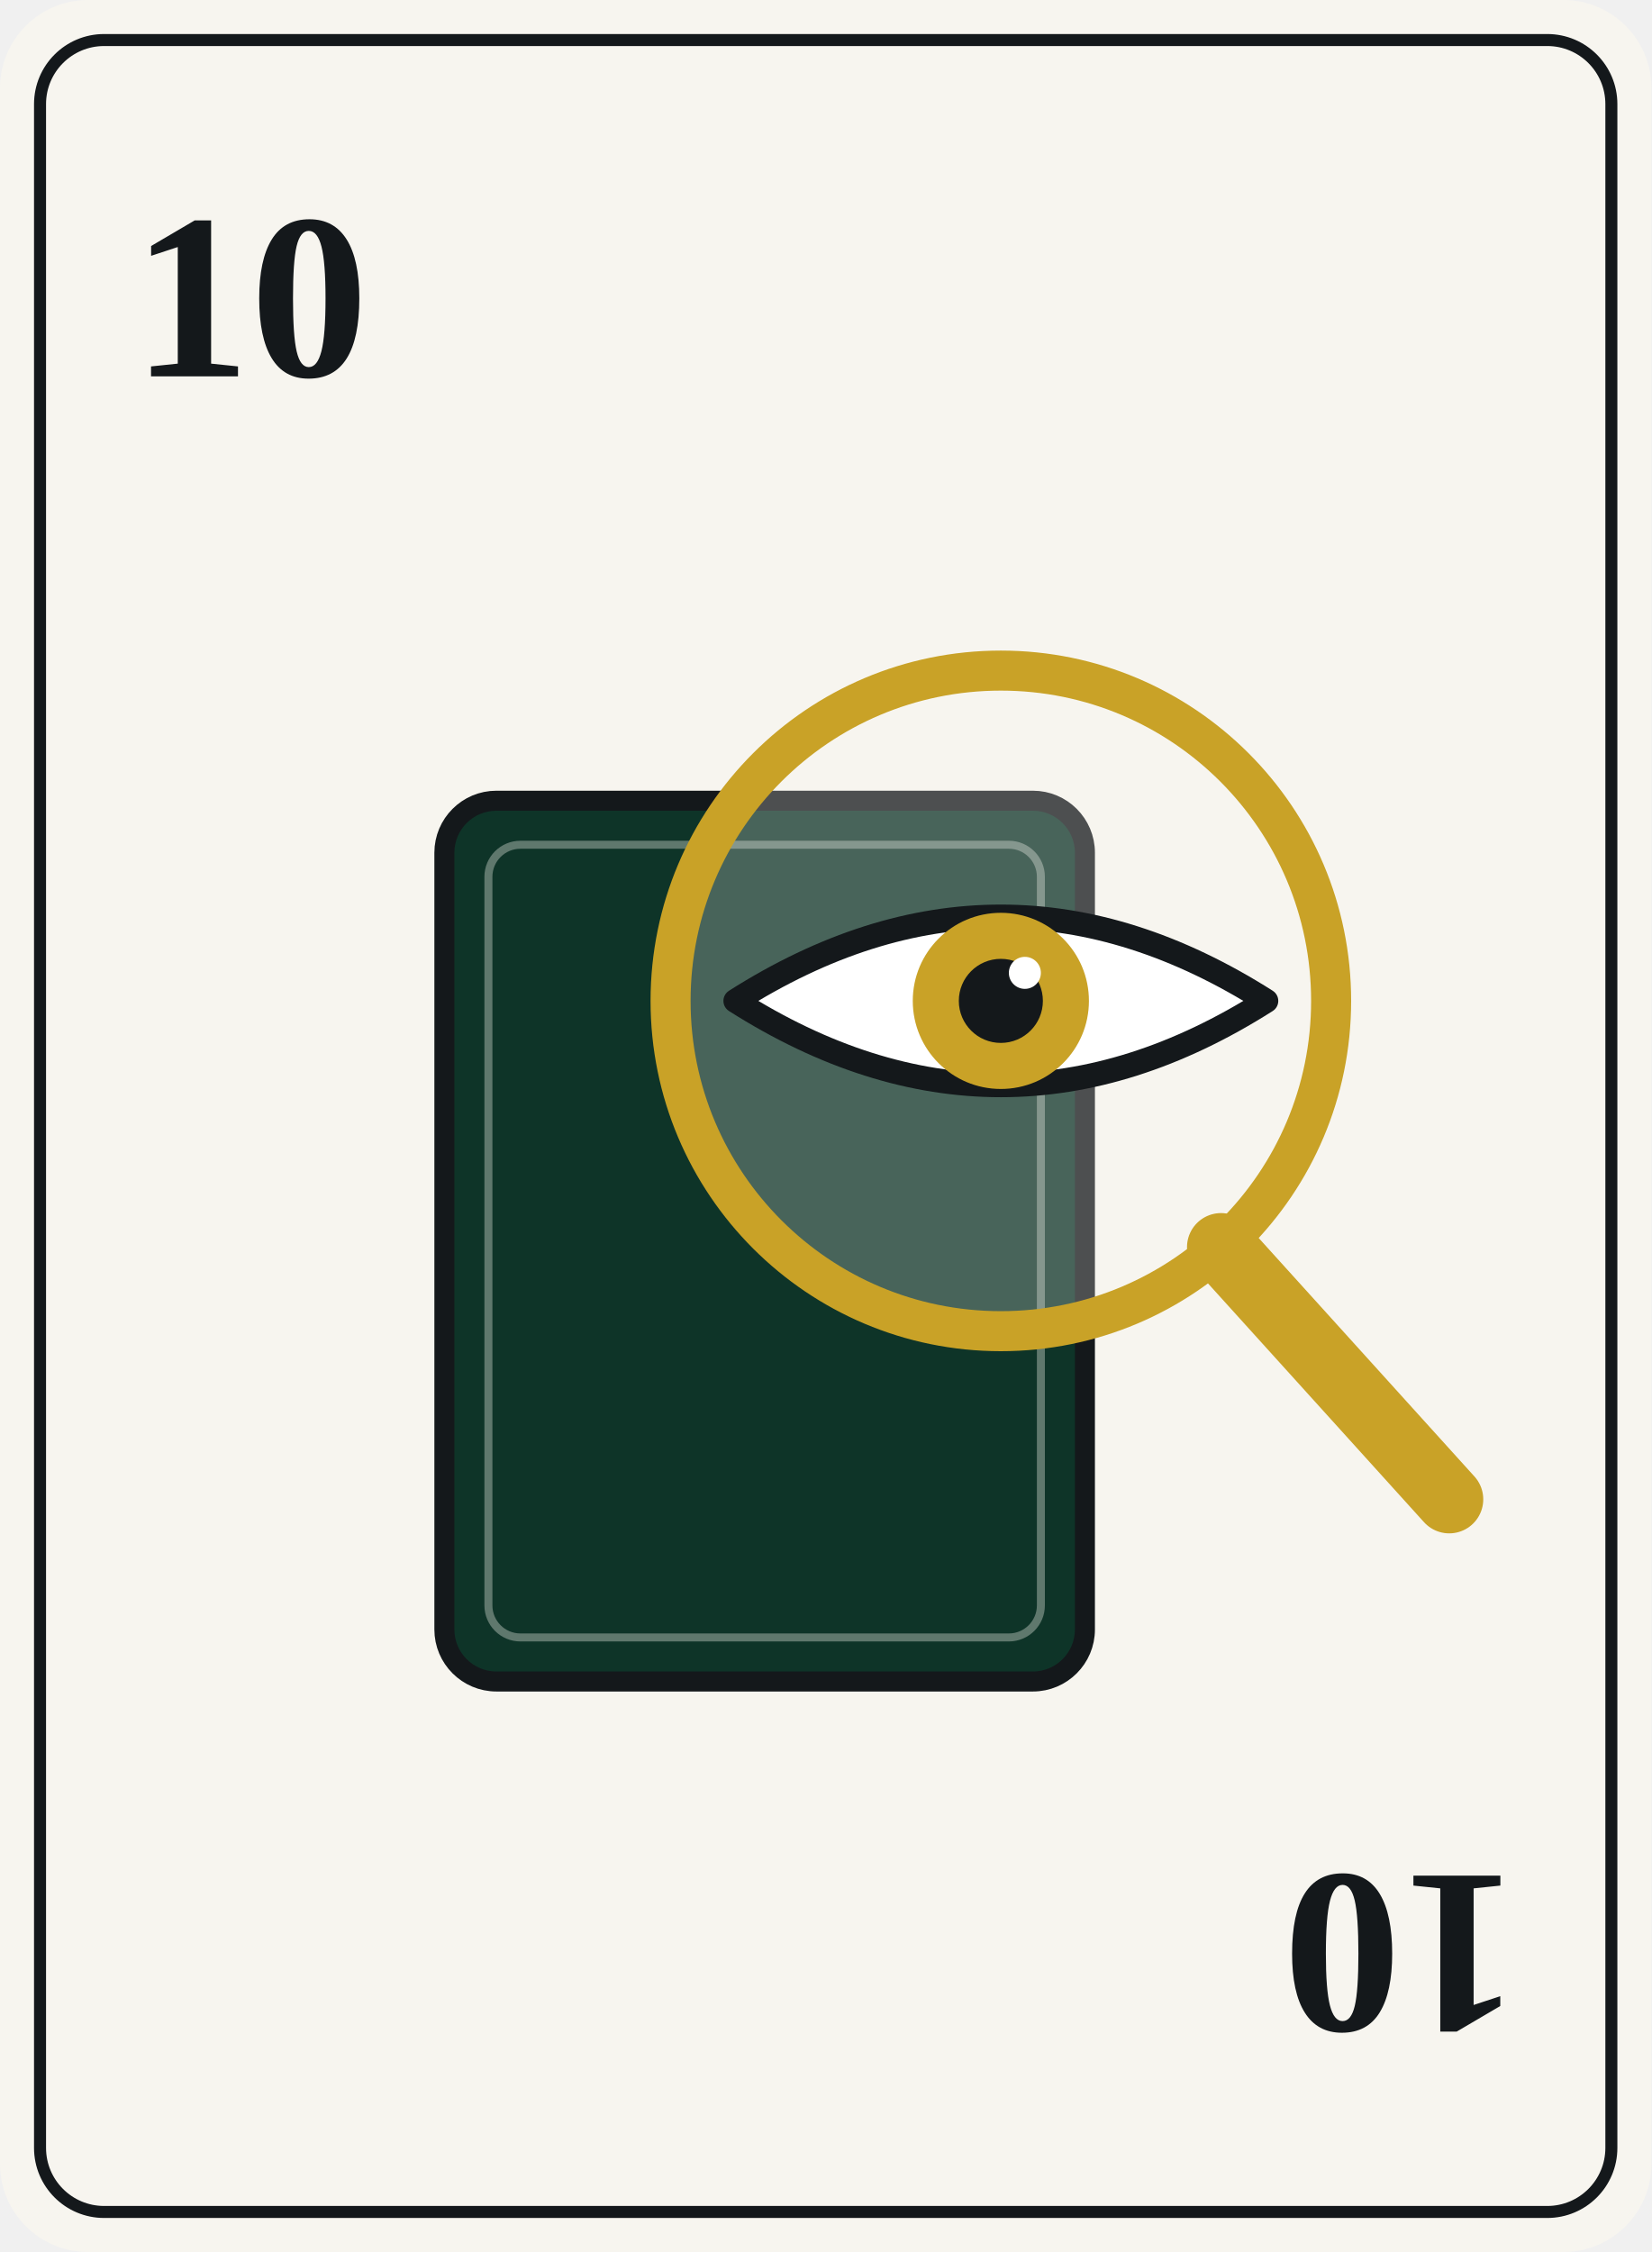
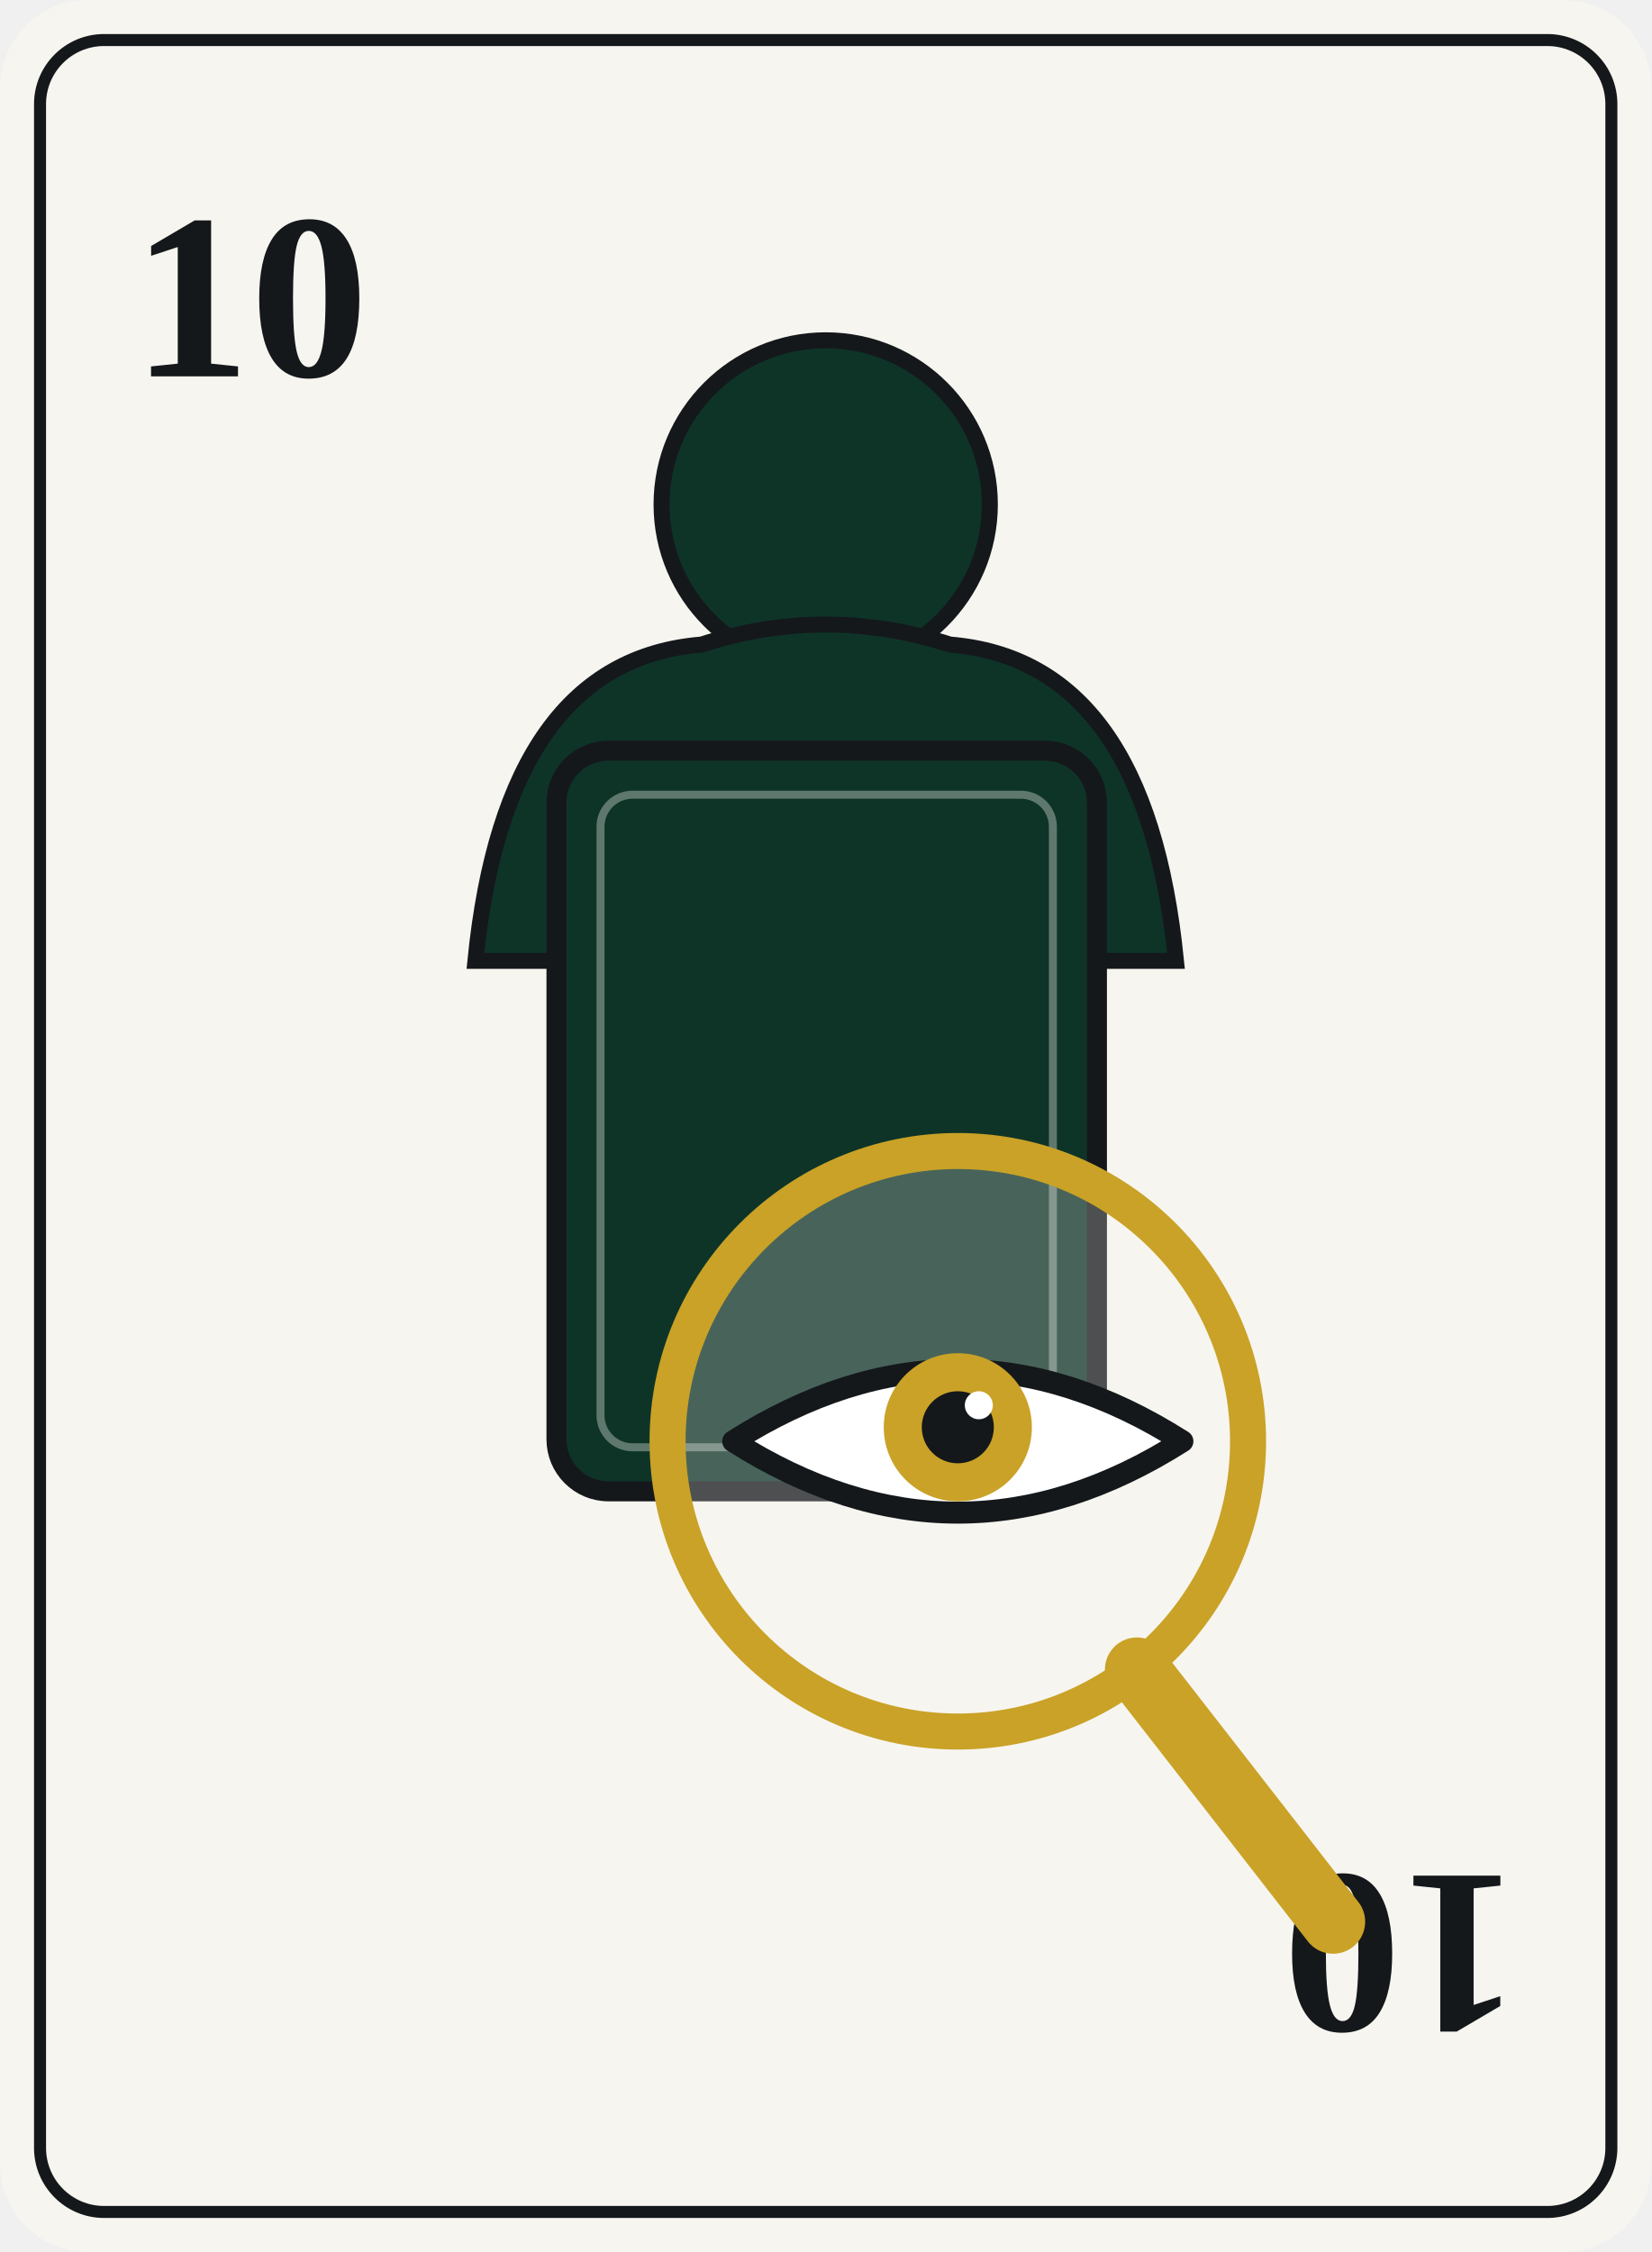
<svg xmlns="http://www.w3.org/2000/svg" viewBox="0 0 825 1125">
  <rect width="825" height="1125" rx="44" fill="#F7F5EF" />
  <rect x="20" y="20" width="785" height="1085" rx="32" fill="none" stroke="#14181B" stroke-width="6" />
  <text x="66" y="188" font-family="Georgia, 'Times New Roman', serif" font-size="118" font-weight="bold" fill="#14181B">10</text>
  <g transform="rotate(180 412.5 562.5)">
    <text x="66" y="188" font-family="Georgia, 'Times New Roman', serif" font-size="118" font-weight="bold" fill="#14181B">10</text>
  </g>
-   <rect x="222" y="400" width="320" height="440" rx="26" fill="#0E3428" stroke="#14181B" stroke-width="10" />
-   <rect x="244" y="422" width="276" height="396" rx="16" fill="none" stroke="#F7F5EF" stroke-width="4" opacity="0.35" />
-   <circle cx="500" cy="500" r="165" fill="#F7F5EF" opacity="0.25" />
-   <line x1="610" y1="623" x2="724" y2="749" stroke="#C9A227" stroke-width="34" stroke-linecap="round" />
-   <circle cx="500" cy="500" r="165" fill="none" stroke="#C9A227" stroke-width="20" />
-   <path d="M 367.4,500 Q 500,415.76 632.6,500 Q 500,584.24 367.4,500 Z" fill="#FFFFFF" stroke="#14181B" stroke-width="12" stroke-linejoin="round" />
-   <circle cx="500" cy="500" r="44" fill="#C9A227" />
-   <circle cx="500" cy="500" r="21" fill="#14181B" />
-   <circle cx="512" cy="486" r="8" fill="#FFFFFF" />
+   <circle cx="412.5" cy="252" r="82" fill="#0E3428" stroke="#14181B" stroke-width="8" />
+   <path d="M 237.5,480 Q 252.5,330 350.5,322 Q 412.5,302 474.5,322 Q 572.5,330 587.5,480 Z" fill="#0E3428" stroke="#14181B" stroke-width="8" />
+   <rect x="278" y="375" width="270" height="370" rx="26" fill="#0E3428" stroke="#14181B" stroke-width="10" />
+   <rect x="300" y="397" width="226" height="326" rx="16" fill="none" stroke="#F7F5EF" stroke-width="4" opacity="0.35" />
+   <circle cx="478.5" cy="720" r="145" fill="#F7F5EF" opacity="0.25" />
+   <line x1="568" y1="834" x2="666" y2="960" stroke="#C9A227" stroke-width="32" stroke-linecap="round" />
+   <circle cx="478.5" cy="720" r="145" fill="none" stroke="#C9A227" stroke-width="18" />
+   <path d="M 366.3,720 Q 478.5,648.72 590.7,720 Q 478.5,791.28 366.3,720 Z" fill="#FFFFFF" stroke="#14181B" stroke-width="11" stroke-linejoin="round" />
+   <circle cx="478.5" cy="713" r="37" fill="#C9A227" />
+   <circle cx="478.5" cy="713" r="18" fill="#14181B" />
+   <circle cx="489" cy="702" r="7" fill="#FFFFFF" />
</svg>
